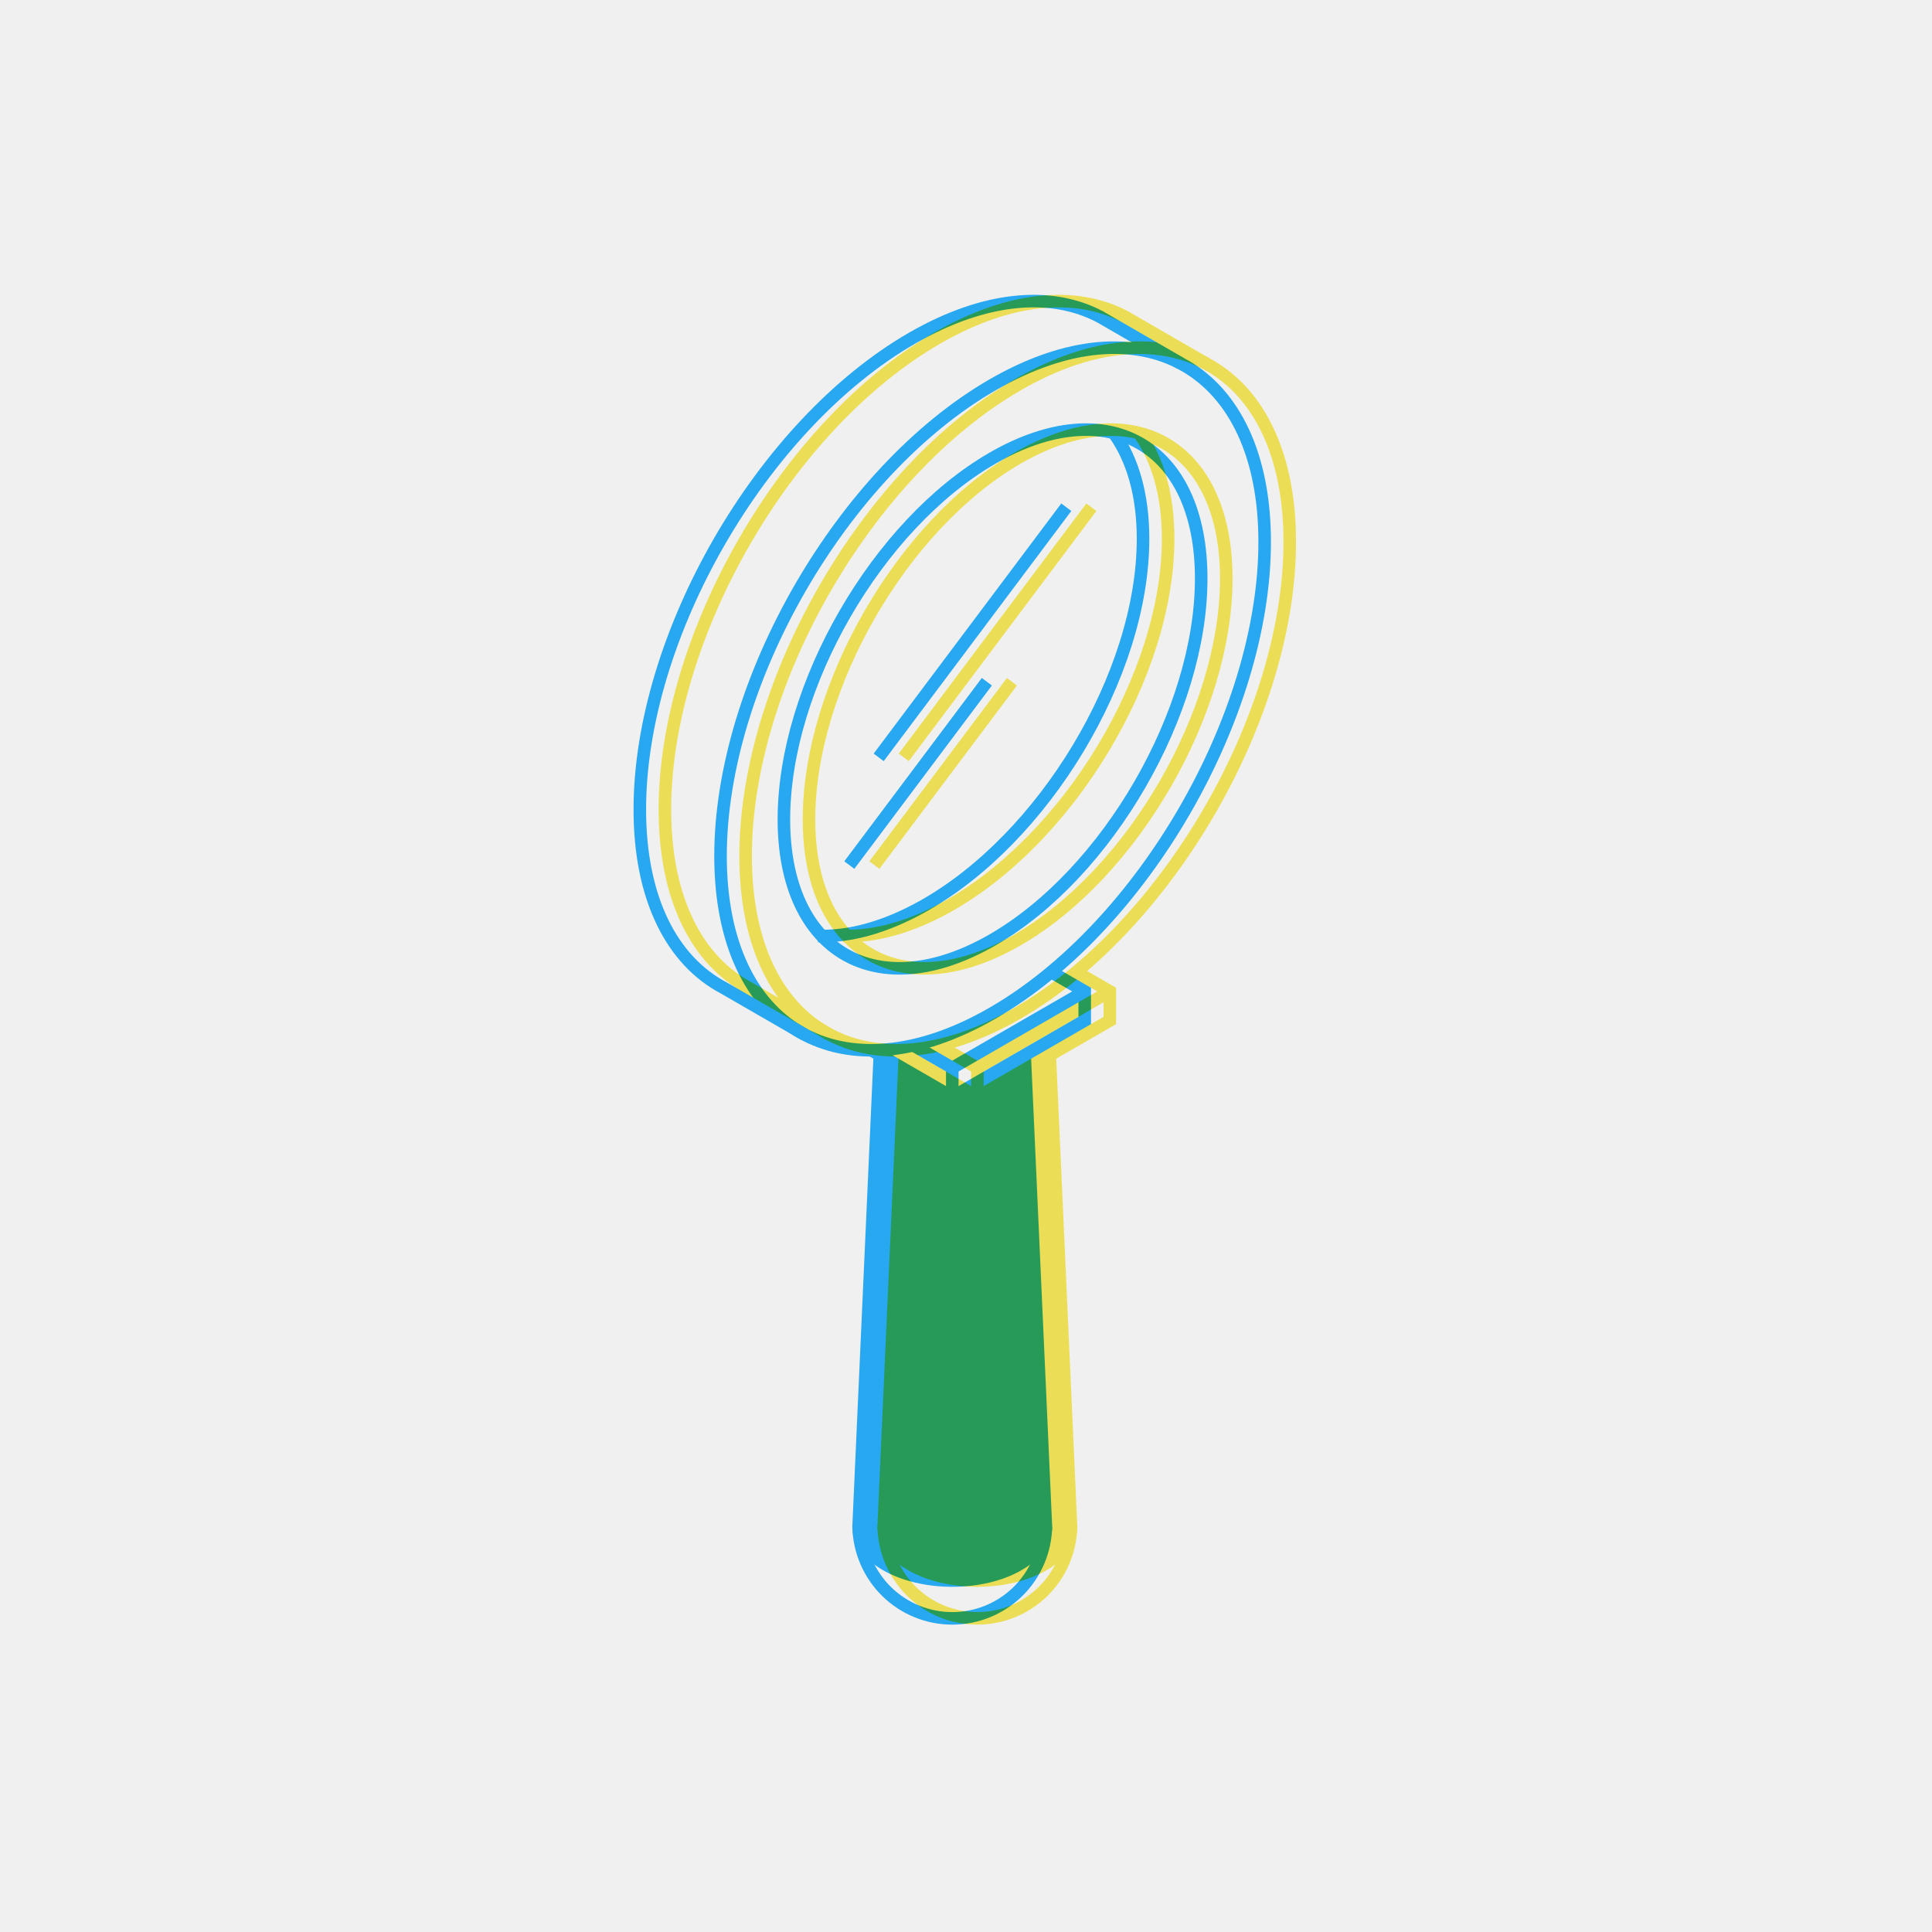
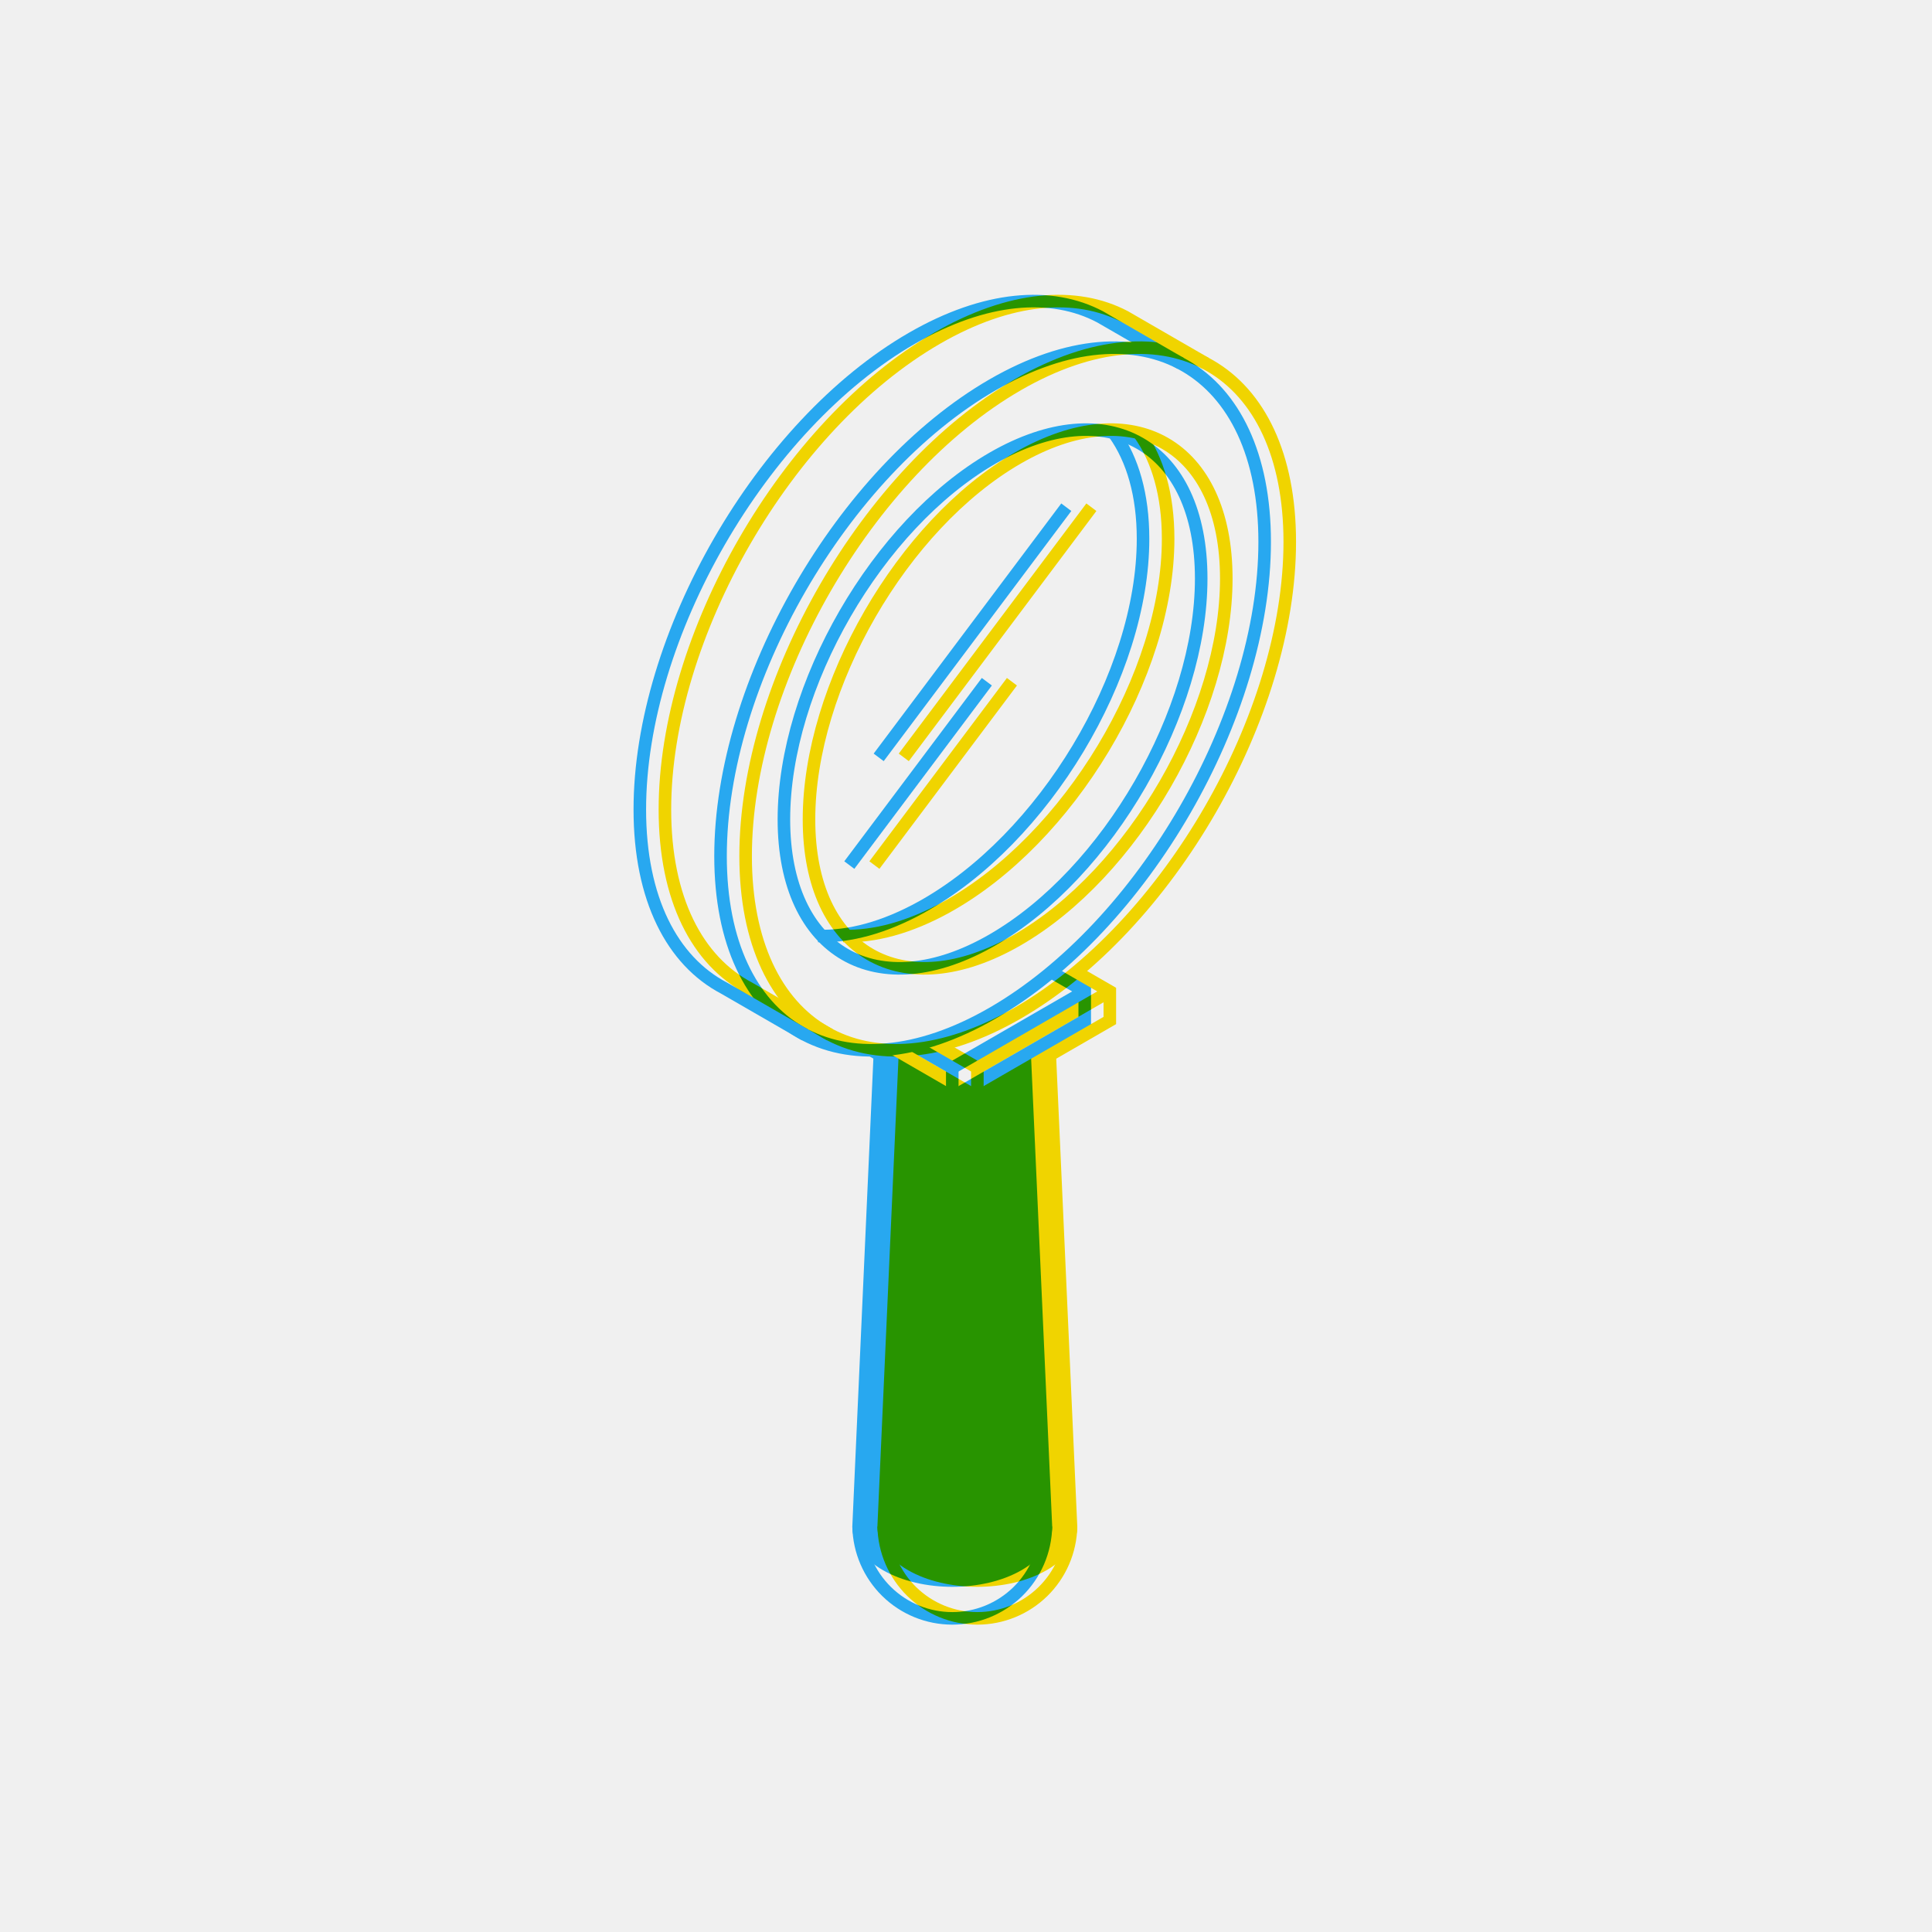
- <svg xmlns="http://www.w3.org/2000/svg" id="euZ4zrtLbAj1" viewBox="0 0 154 154" shape-rendering="geometricPrecision" text-rendering="geometricPrecision">
-   <style>#euZ4zrtLbAj2_to {animation: euZ4zrtLbAj2_to__to 6000ms linear infinite normal forwards}@keyframes euZ4zrtLbAj2_to__to { 0% {transform: translate(77.9035px,76.5px);animation-timing-function: cubic-bezier(0.42,0,0.58,1)} 50% {transform: translate(62.9035px,76.5px);animation-timing-function: cubic-bezier(0.42,0,0.58,1)} 100% {transform: translate(77.9035px,76.5px)}} #euZ4zrtLbAj16_to {animation: euZ4zrtLbAj16_to__to 6000ms linear infinite normal forwards}@keyframes euZ4zrtLbAj16_to__to { 0% {transform: translate(75.9035px,76.5px);animation-timing-function: cubic-bezier(0.42,0,0.58,1)} 50% {transform: translate(90.9035px,76.5px);animation-timing-function: cubic-bezier(0.42,0,0.58,1)} 100% {transform: translate(75.9035px,76.5px)}}</style>
-   <g id="euZ4zrtLbAj2_to" transform="translate(77.9035,76.5)">
+ <svg xmlns="http://www.w3.org/2000/svg" id="eBQpWyC8tfq1" viewBox="0 0 154 154" shape-rendering="geometricPrecision" text-rendering="geometricPrecision">
+   <style>#eBQpWyC8tfq2_to {animation: eBQpWyC8tfq2_to__to 6000ms linear infinite normal forwards}@keyframes eBQpWyC8tfq2_to__to { 0% {transform: translate(77.9035px,76.5px);animation-timing-function: cubic-bezier(0.42,0,0.58,1)} 50% {transform: translate(53.9035px,76.5px);animation-timing-function: cubic-bezier(0.42,0,0.58,1)} 100% {transform: translate(77.9035px,76.5px)}} #eBQpWyC8tfq16_to {animation: eBQpWyC8tfq16_to__to 6000ms linear infinite normal forwards}@keyframes eBQpWyC8tfq16_to__to { 0% {transform: translate(75.9035px,76.5px);animation-timing-function: cubic-bezier(0.42,0,0.58,1)} 50% {transform: translate(99.9035px,76.5px);animation-timing-function: cubic-bezier(0.42,0,0.58,1)} 100% {transform: translate(75.9035px,76.5px)}}</style>
+   <g id="eBQpWyC8tfq2_to" transform="translate(77.9035,76.5)">
    <g style="mix-blend-mode:multiply" transform="translate(-76.9035,-76.5)">
-       <path d="M69.44,121.677c.037,1.955.841,3.817,2.236,5.187c1.396,1.369,3.273,2.136,5.229,2.136c1.956,0,3.833-.767,5.229-2.136c1.396-1.37,2.199-3.232,2.237-5.187" fill="none" stroke="#FBEB5C" stroke-miterlimit="10" />
-       <path d="M82.679,84.103l1.691,37.574c0,1.101-.73,2.203-2.187,3.046-2.914,1.683-7.64,1.683-10.557,0-1.457-.84-2.187-1.945-2.187-3.046l1.691-37.574" fill="#FBEB5C" />
-       <path d="M82.679,84.103l1.691,37.574c0,1.101-.73,2.203-2.187,3.046-2.914,1.683-7.64,1.683-10.557,0-1.457-.84-2.187-1.945-2.187-3.046l1.691-37.574" fill="none" stroke="#FBEB5C" stroke-miterlimit="10" />
+       <path d="M69.44,121.677c.037,1.955.841,3.817,2.236,5.187c1.396,1.369,3.273,2.136,5.229,2.136c1.956,0,3.833-.767,5.229-2.136c1.396-1.37,2.199-3.232,2.237-5.187" fill="none" stroke="#ffe100" stroke-miterlimit="10" />
+       <path d="M82.679,84.103l1.691,37.574c0,1.101-.73,2.203-2.187,3.046-2.914,1.683-7.64,1.683-10.557,0-1.457-.84-2.187-1.945-2.187-3.046l1.691-37.574" fill="#ffe100" />
+       <path d="M82.679,84.103l1.691,37.574c0,1.101-.73,2.203-2.187,3.046-2.914,1.683-7.64,1.683-10.557,0-1.457-.84-2.187-1.945-2.187-3.046l1.691-37.574" fill="none" stroke="#ffe100" stroke-miterlimit="10" />
      <path d="M70.462,83.715l6.445,3.724l10.557-6.095v-2.319l-2.677-1.545" fill="#fff" />
-       <path d="M70.462,83.715l6.445,3.724l10.557-6.095v-2.319l-2.677-1.545" fill="none" stroke="#FBEB5C" stroke-miterlimit="10" />
-       <path d="M73.797,83.324l3.11,1.796l10.557-6.095" fill="none" stroke="#FBEB5C" stroke-miterlimit="10" />
-       <path d="M76.906,85.12v2.319" fill="none" stroke="#FBEB5C" stroke-miterlimit="10" />
-       <path d="M80.121,74.915c9.183-5.302,16.627-18.197,16.627-28.801s-7.436-14.9-16.627-9.598c-9.191,5.302-16.636,18.194-16.636,28.798s7.453,14.903,16.636,9.601Z" fill="none" stroke="#FBEB5C" stroke-miterlimit="10" />
-       <path d="M80.121,80.757C92.096,73.841,101.807,57.024,101.807,43.195c0-13.829-9.711-19.437-21.686-12.521s-21.687,23.73-21.687,37.562s9.709,19.434,21.687,12.521Z" fill="none" stroke="#FBEB5C" stroke-miterlimit="10" />
-       <path d="M66.218,74.606c2.459.079,5.264-.659,8.241-2.307C84.208,66.896,92.112,53.756,92.112,42.951c0-3.497-.831-6.32-2.278-8.358" fill="none" stroke="#FBEB5C" stroke-miterlimit="10" />
-       <path d="M65.138,82.47l-6.428-3.71C54.578,76.587,52,71.649,52,64.526c0-13.832,9.709-30.649,21.687-37.562c5.822-3.36,11.108-3.768,15.002-1.708l6.428,3.713" fill="none" stroke="#FBEB5C" stroke-miterlimit="10" />
-       <path d="M71.04,60.37L85.993,40.43" fill="none" stroke="#FBEB5C" stroke-miterlimit="10" />
-       <path d="M68.699,68.955L79.661,54.341" fill="none" stroke="#FBEB5C" stroke-miterlimit="10" />
+       <path d="M70.462,83.715l6.445,3.724l10.557-6.095v-2.319l-2.677-1.545" fill="none" stroke="#ffe100" stroke-miterlimit="10" />
+       <path d="M73.797,83.324l3.11,1.796l10.557-6.095" fill="none" stroke="#ffe100" stroke-miterlimit="10" />
+       <path d="M76.906,85.12v2.319" fill="none" stroke="#ffe100" stroke-miterlimit="10" />
+       <path d="M80.121,74.915c9.183-5.302,16.627-18.197,16.627-28.801s-7.436-14.9-16.627-9.598c-9.191,5.302-16.636,18.194-16.636,28.798s7.453,14.903,16.636,9.601Z" fill="none" stroke="#ffe100" stroke-miterlimit="10" />
+       <path d="M80.121,80.757C92.096,73.841,101.807,57.024,101.807,43.195c0-13.829-9.711-19.437-21.686-12.521s-21.687,23.73-21.687,37.562s9.709,19.434,21.687,12.521Z" fill="none" stroke="#ffe100" stroke-miterlimit="10" />
+       <path d="M66.218,74.606c2.459.079,5.264-.659,8.241-2.307C84.208,66.896,92.112,53.756,92.112,42.951c0-3.497-.831-6.32-2.278-8.358" fill="none" stroke="#ffe100" stroke-miterlimit="10" />
+       <path d="M65.138,82.47l-6.428-3.71C54.578,76.587,52,71.649,52,64.526c0-13.832,9.709-30.649,21.687-37.562c5.822-3.36,11.108-3.768,15.002-1.708l6.428,3.713" fill="none" stroke="#ffe100" stroke-miterlimit="10" />
+       <path d="M71.04,60.37L85.993,40.43" fill="none" stroke="#ffe100" stroke-miterlimit="10" />
+       <path d="M68.699,68.955L79.661,54.341" fill="none" stroke="#ffe100" stroke-miterlimit="10" />
    </g>
  </g>
-   <g id="euZ4zrtLbAj16_to" transform="translate(75.9035,76.5)">
+   <g id="eBQpWyC8tfq16_to" transform="translate(75.9035,76.5)">
    <g style="mix-blend-mode:multiply" transform="translate(-76.9035,-76.5)">
      <path d="M69.44,121.677c.037,1.955.841,3.817,2.236,5.187c1.396,1.369,3.273,2.136,5.229,2.136c1.956,0,3.833-.767,5.229-2.136c1.396-1.37,2.199-3.232,2.237-5.187" fill="none" stroke="#2ab2ff" stroke-miterlimit="10" />
      <path d="M82.679,84.103l1.691,37.574c0,1.101-.73,2.203-2.187,3.046-2.914,1.683-7.64,1.683-10.557,0-1.457-.84-2.187-1.945-2.187-3.046l1.691-37.574" fill="#2ab2ff" />
      <path d="M82.679,84.103l1.691,37.574c0,1.101-.73,2.203-2.187,3.046-2.914,1.683-7.64,1.683-10.557,0-1.457-.84-2.187-1.945-2.187-3.046l1.691-37.574" fill="none" stroke="#2ab2ff" stroke-miterlimit="10" />
      <path d="M70.462,83.715l6.445,3.724l10.557-6.095v-2.319l-2.677-1.545" fill="#fff" />
      <path d="M70.462,83.715l6.445,3.724l10.557-6.095v-2.319l-2.677-1.545" fill="none" stroke="#2ab2ff" stroke-miterlimit="10" />
      <path d="M73.797,83.324l3.11,1.796l10.557-6.095" fill="none" stroke="#2ab2ff" stroke-miterlimit="10" />
      <path d="M76.906,85.12v2.319" fill="none" stroke="#2ab2ff" stroke-miterlimit="10" />
      <path d="M80.121,74.915c9.183-5.302,16.627-18.197,16.627-28.801s-7.436-14.9-16.627-9.598c-9.191,5.302-16.636,18.194-16.636,28.798s7.453,14.903,16.636,9.601Z" fill="none" stroke="#2ab2ff" stroke-miterlimit="10" />
      <path d="M80.121,80.757C92.096,73.841,101.807,57.024,101.807,43.195c0-13.829-9.711-19.437-21.686-12.521s-21.687,23.73-21.687,37.562s9.709,19.434,21.687,12.521Z" fill="none" stroke="#2ab2ff" stroke-miterlimit="10" />
      <path d="M66.218,74.606c2.459.079,5.264-.659,8.241-2.307C84.208,66.896,92.112,53.756,92.112,42.951c0-3.497-.831-6.32-2.278-8.358" fill="none" stroke="#2ab2ff" stroke-miterlimit="10" />
      <path d="M65.138,82.47l-6.428-3.71C54.578,76.587,52,71.649,52,64.526c0-13.832,9.709-30.649,21.687-37.562c5.822-3.36,11.108-3.768,15.002-1.708l6.428,3.713" fill="none" stroke="#2ab2ff" stroke-miterlimit="10" />
      <path d="M71.04,60.37L85.993,40.43" fill="none" stroke="#2ab2ff" stroke-miterlimit="10" />
      <path d="M68.699,68.955L79.661,54.341" fill="none" stroke="#2ab2ff" stroke-miterlimit="10" />
    </g>
  </g>
</svg>
